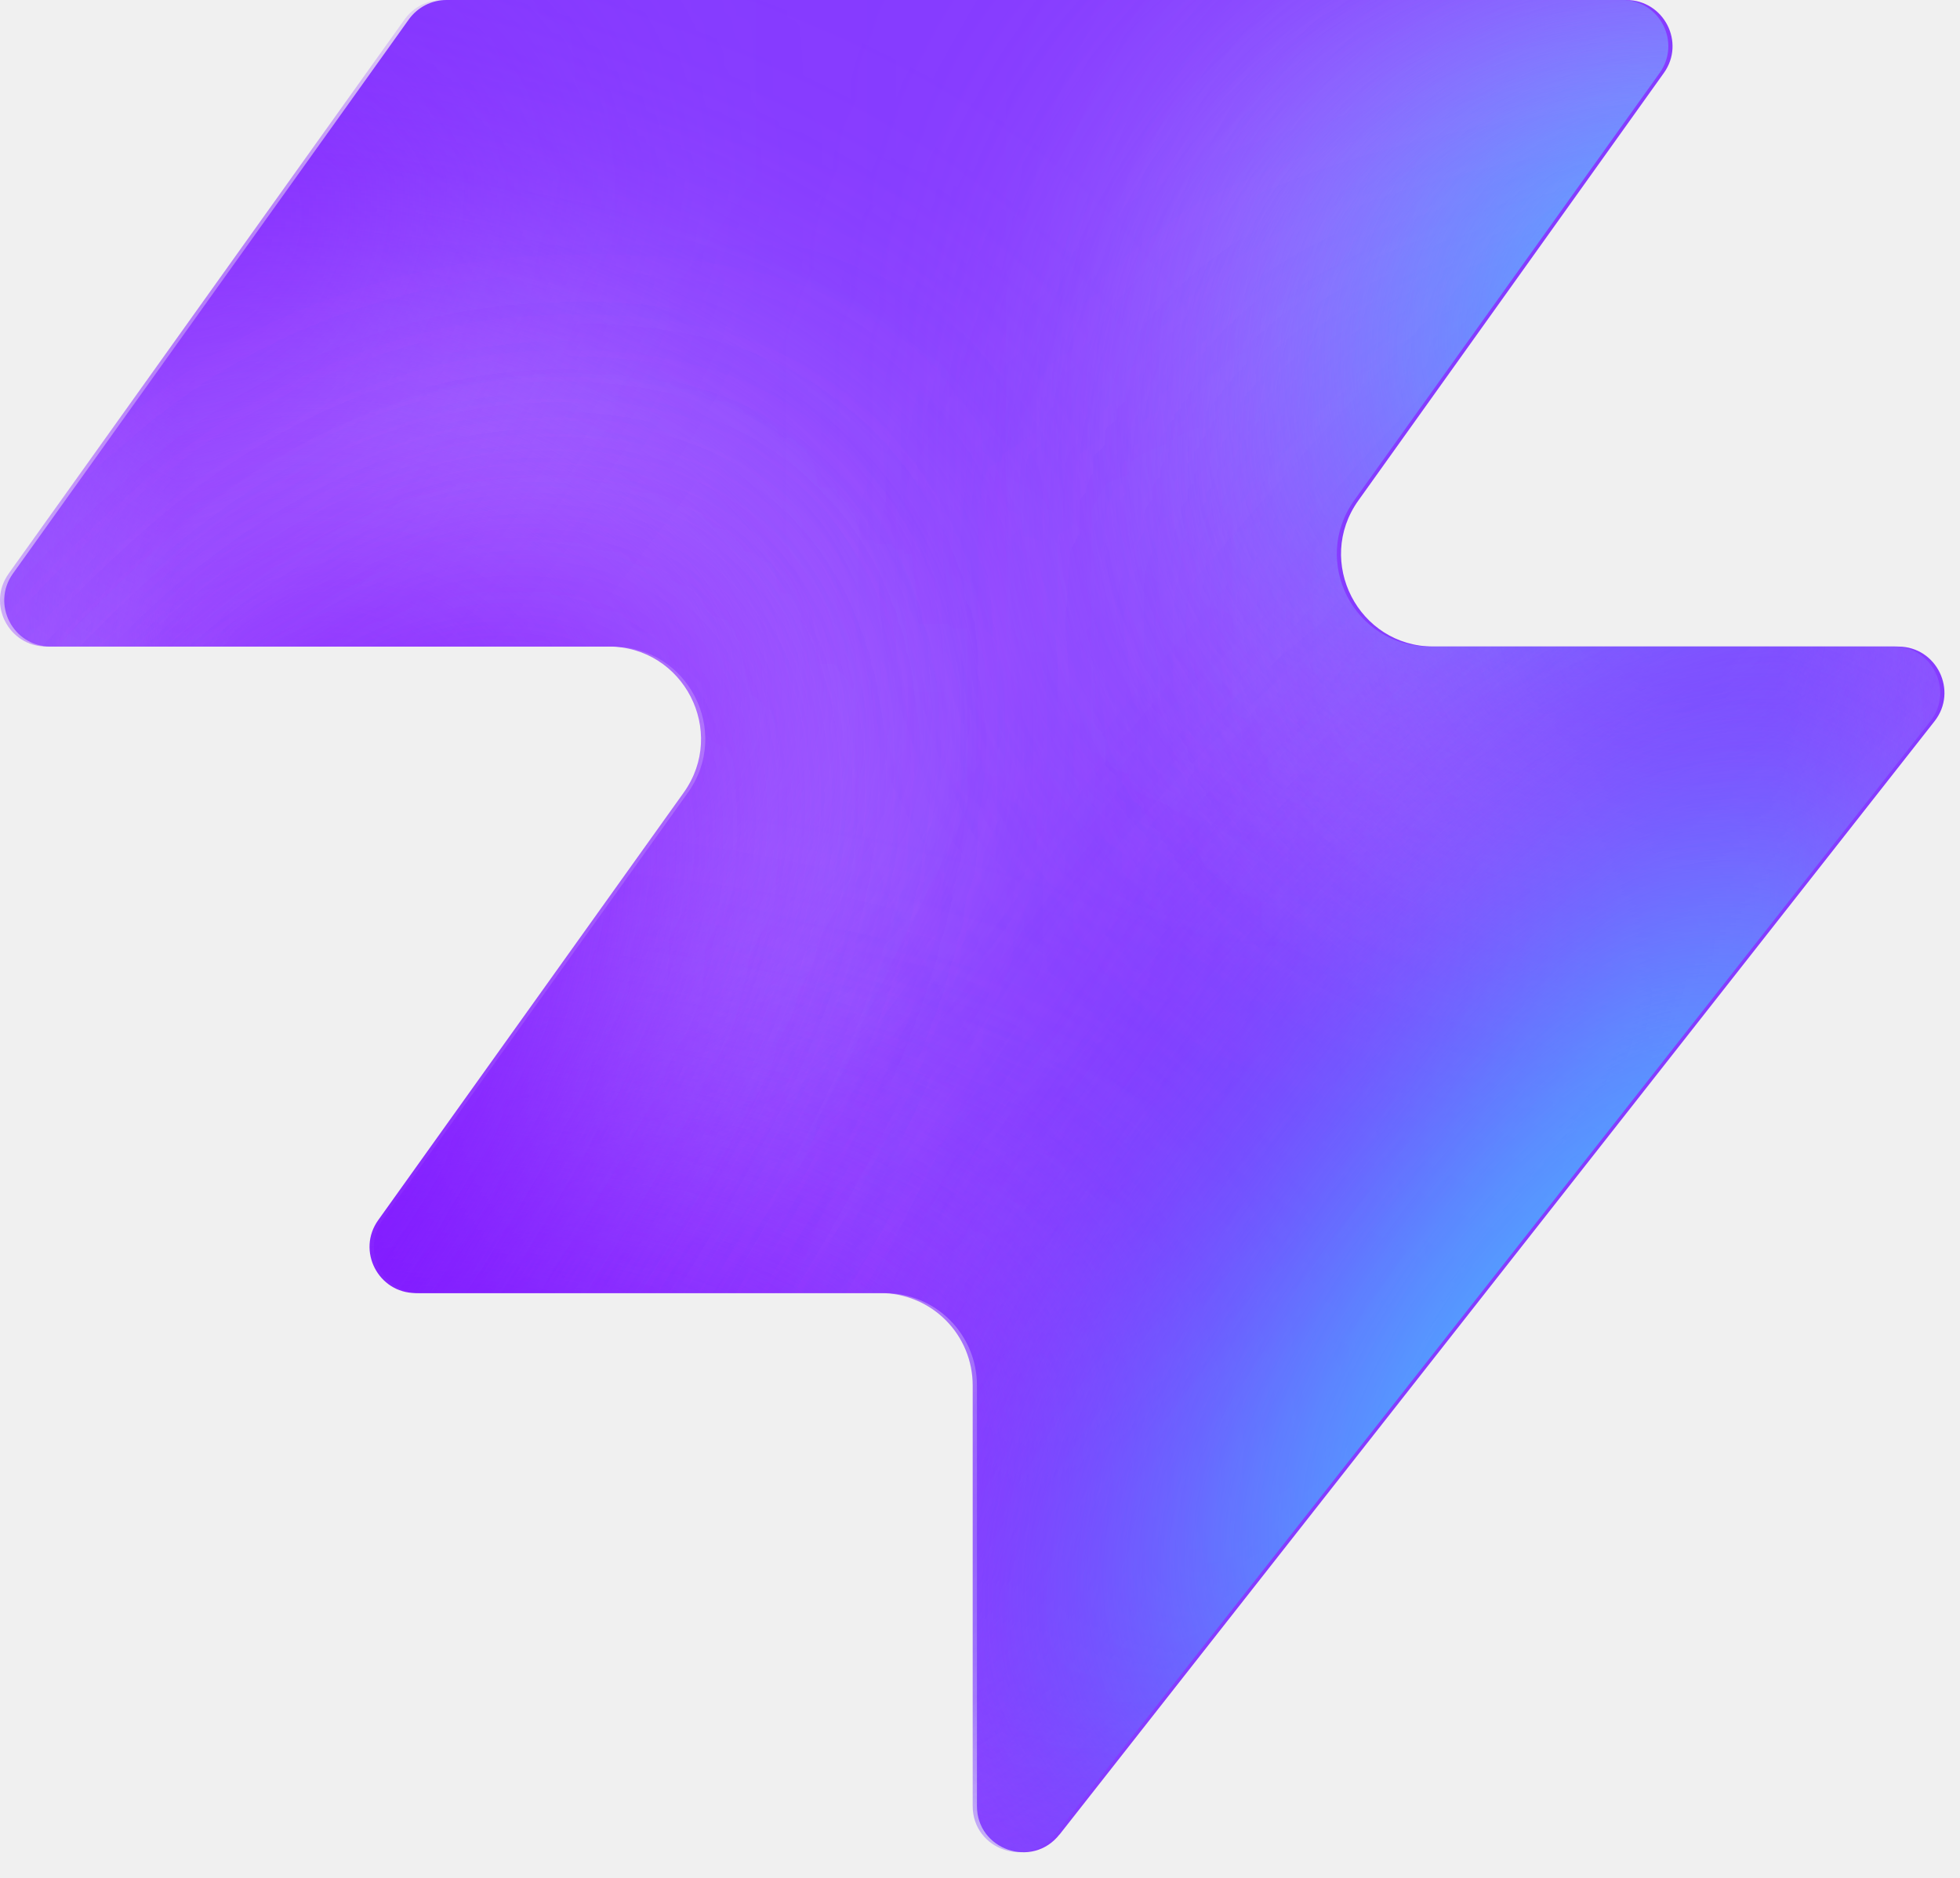
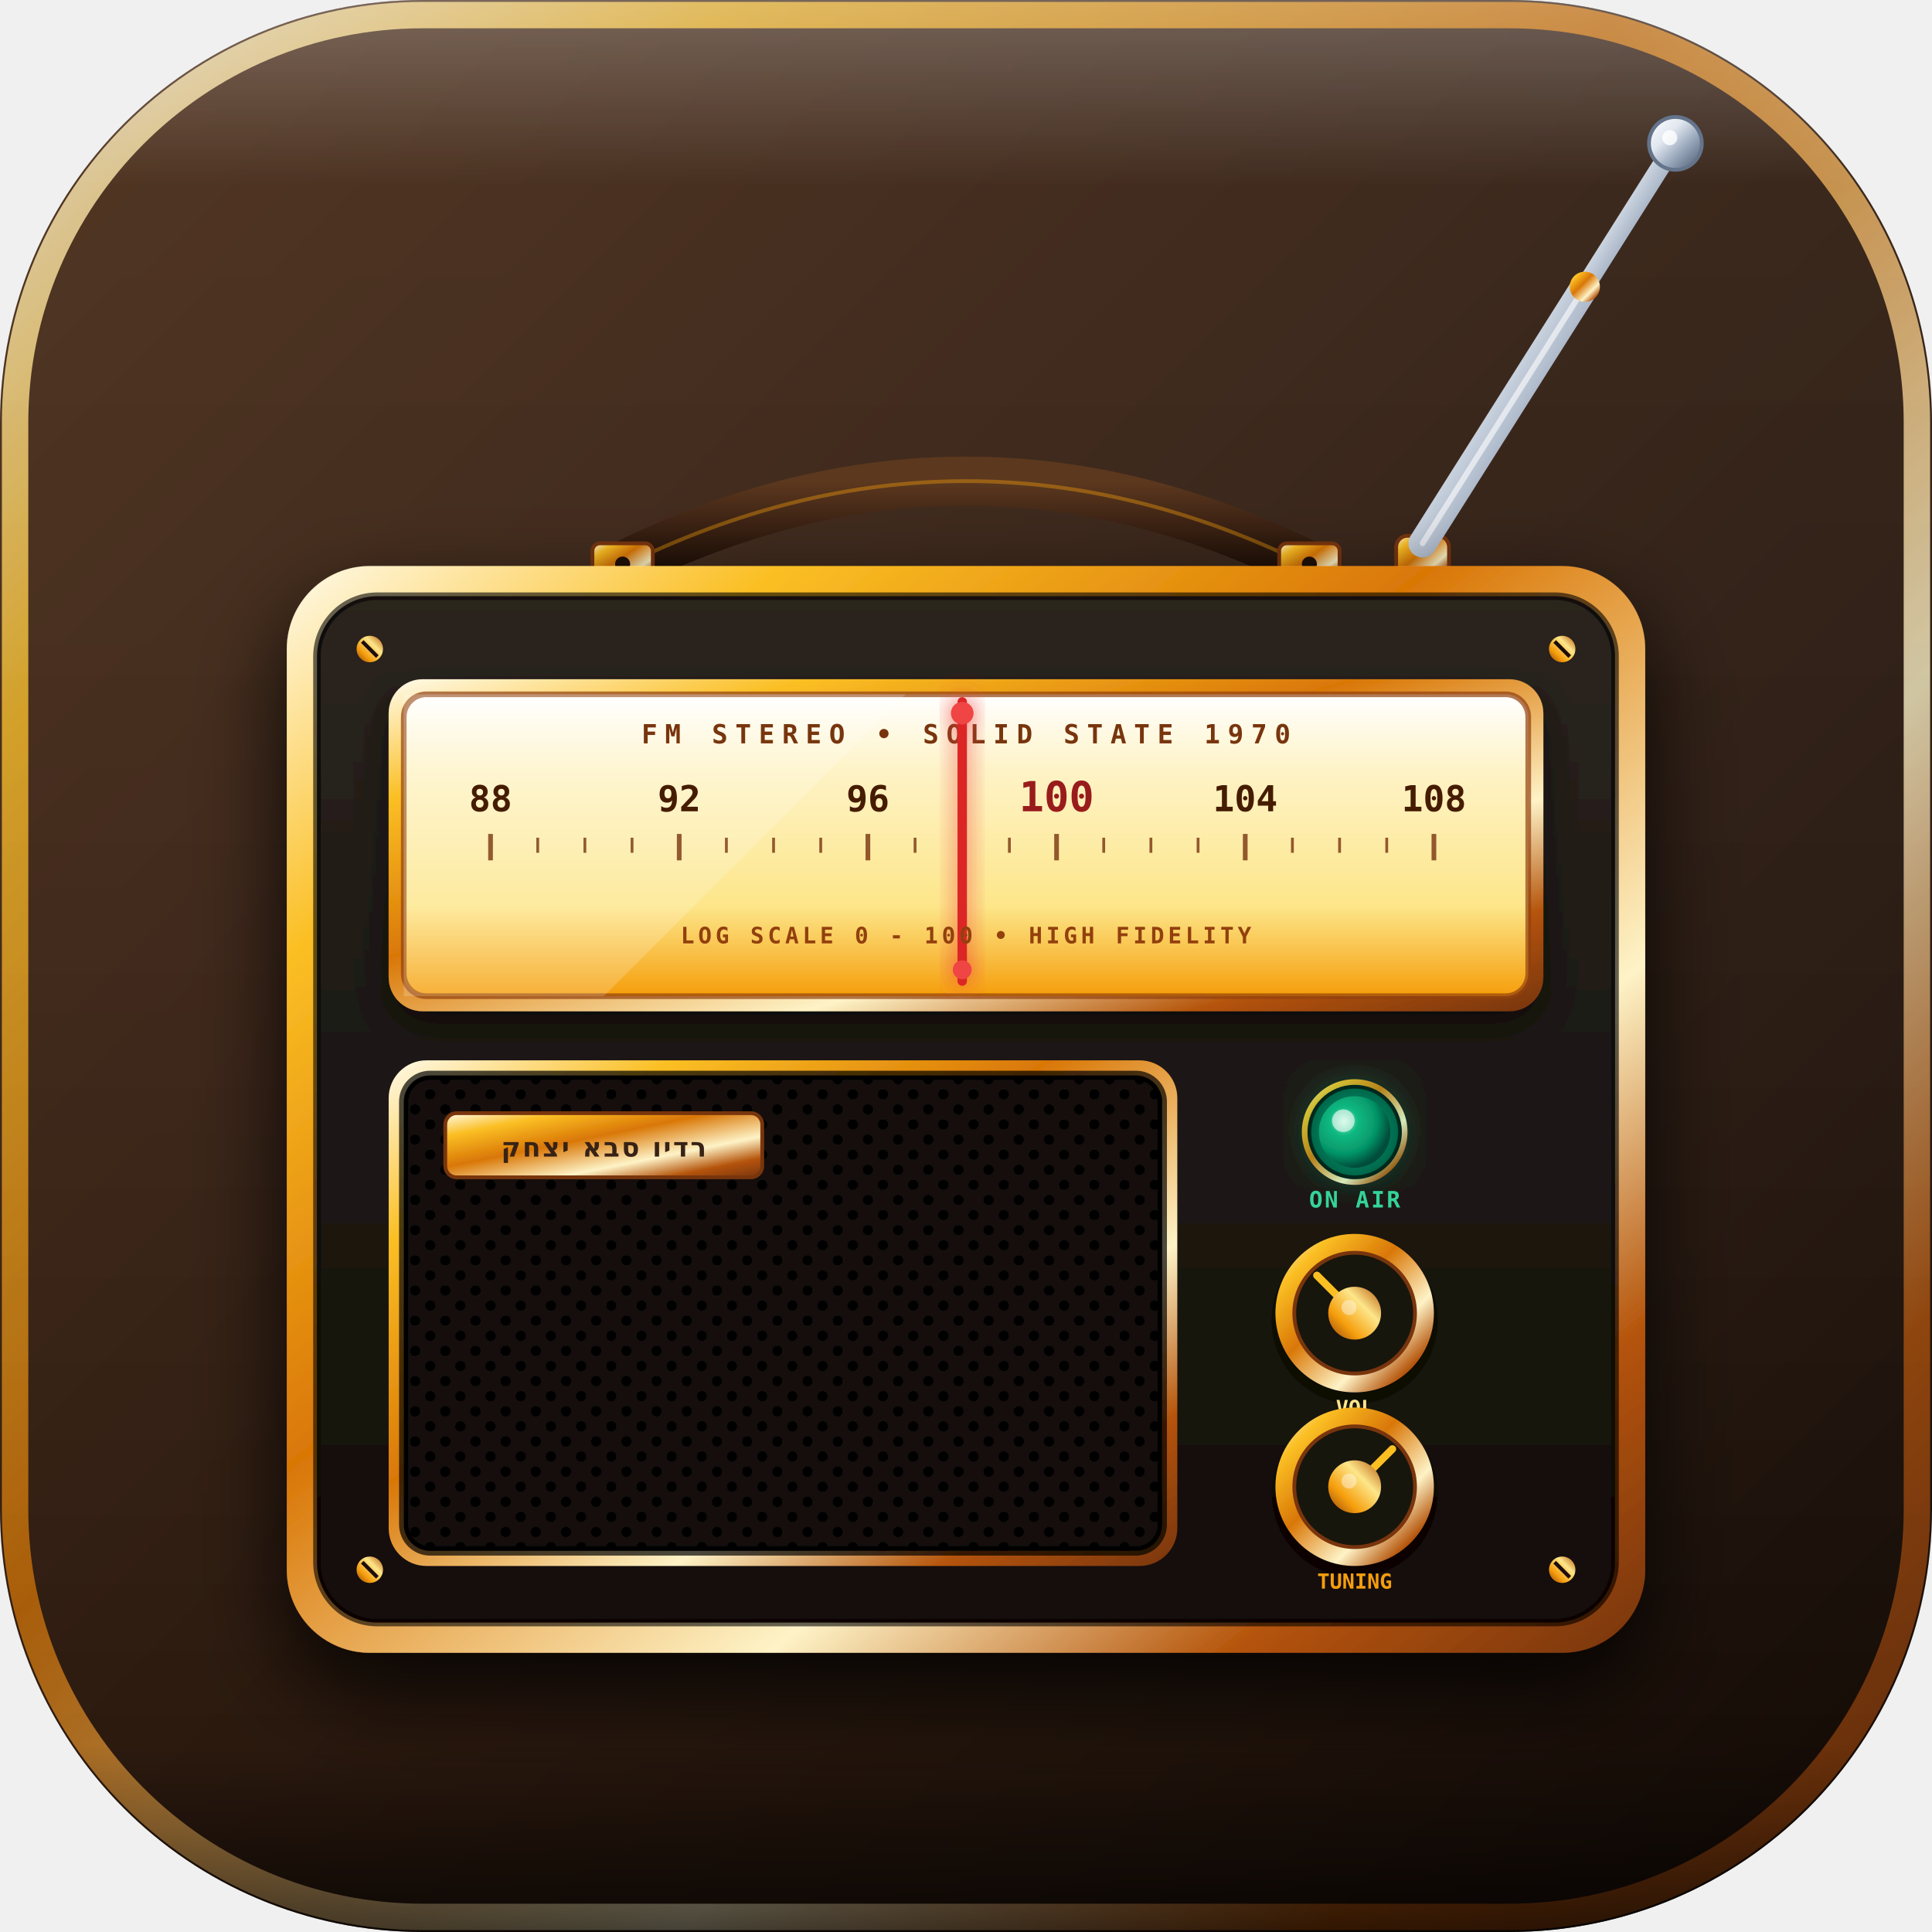
- <svg xmlns="http://www.w3.org/2000/svg" width="48" height="46" fill="none" viewBox="0 0 48 46">
-   <path fill="#863bff" d="M25.946 44.938c-.664.845-2.021.375-2.021-.698V33.937a2.26 2.26 0 0 0-2.262-2.262H10.287c-.92 0-1.456-1.04-.92-1.788l7.48-10.471c1.07-1.497 0-3.578-1.842-3.578H1.237c-.92 0-1.456-1.04-.92-1.788L10.013.474c.214-.297.556-.474.92-.474h28.894c.92 0 1.456 1.04.92 1.788l-7.48 10.471c-1.07 1.498 0 3.579 1.842 3.579h11.377c.943 0 1.473 1.088.89 1.83L25.947 44.94z" style="fill:#863bff;fill:color(display-p3 .525 .23 1);fill-opacity:1" />
-   <mask id="a" width="48" height="46" x="0" y="0" maskUnits="userSpaceOnUse" style="mask-type:alpha">
-     <path fill="#000" d="M25.842 44.938c-.664.844-2.021.375-2.021-.698V33.937a2.26 2.26 0 0 0-2.262-2.262H10.183c-.92 0-1.456-1.04-.92-1.788l7.48-10.471c1.07-1.498 0-3.579-1.842-3.579H1.133c-.92 0-1.456-1.04-.92-1.787L9.91.473c.214-.297.556-.474.92-.474h28.894c.92 0 1.456 1.04.92 1.788l-7.48 10.471c-1.07 1.498 0 3.578 1.842 3.578h11.377c.943 0 1.473 1.088.89 1.832L25.843 44.94z" style="fill:#000;fill-opacity:1" />
-   </mask>
-   <g mask="url(#a)">
-     <g filter="url(#b)">
-       <ellipse cx="5.508" cy="14.704" fill="#ede6ff" rx="5.508" ry="14.704" style="fill:#ede6ff;fill:color(display-p3 .927 .903 1);fill-opacity:1" transform="matrix(.00324 1 1 -.00324 -4.47 31.516)" />
+ <svg xmlns="http://www.w3.org/2000/svg" viewBox="0 0 1024 1024" width="1024" height="1024">
+   <defs>
+     <linearGradient id="walnutBg" x1="0%" y1="0%" x2="100%" y2="100%">
+       <stop offset="0%" stop-color="#4a2c17" />
+       <stop offset="35%" stop-color="#382113" />
+       <stop offset="75%" stop-color="#24150c" />
+       <stop offset="100%" stop-color="#140b06" />
+     </linearGradient>
+     <linearGradient id="edgeBevel" x1="0%" y1="0%" x2="0%" y2="100%">
+       <stop offset="0%" stop-color="#ffffff" stop-opacity="0.3" />
+       <stop offset="10%" stop-color="#ffffff" stop-opacity="0.05" />
+       <stop offset="90%" stop-color="#000000" stop-opacity="0.1" />
+       <stop offset="100%" stop-color="#000000" stop-opacity="0.7" />
+     </linearGradient>
+     <linearGradient id="brassBezel" x1="0%" y1="0%" x2="100%" y2="100%">
+       <stop offset="0%" stop-color="#fffbeb" />
+       <stop offset="18%" stop-color="#fbbf24" />
+       <stop offset="42%" stop-color="#d97706" />
+       <stop offset="68%" stop-color="#fef3c7" />
+       <stop offset="85%" stop-color="#b45309" />
+       <stop offset="100%" stop-color="#78350f" />
+     </linearGradient>
+     <linearGradient id="brassSpun" x1="0%" y1="100%" x2="100%" y2="0%">
+       <stop offset="0%" stop-color="#92400e" />
+       <stop offset="30%" stop-color="#f59e0b" />
+       <stop offset="65%" stop-color="#fde68a" />
+       <stop offset="100%" stop-color="#b45309" />
+     </linearGradient>
+     <linearGradient id="antennaChrome" x1="0%" y1="0%" x2="100%" y2="100%">
+       <stop offset="0%" stop-color="#ffffff" />
+       <stop offset="35%" stop-color="#e2e8f0" />
+       <stop offset="65%" stop-color="#94a3b8" />
+       <stop offset="100%" stop-color="#475569" />
+     </linearGradient>
+     <linearGradient id="dialGlass" x1="0%" y1="0%" x2="0%" y2="100%">
+       <stop offset="0%" stop-color="#ffffff" />
+       <stop offset="25%" stop-color="#fef3c7" />
+       <stop offset="70%" stop-color="#fde68a" />
+       <stop offset="100%" stop-color="#f59e0b" />
+     </linearGradient>
+     <linearGradient id="cabinetFace" x1="0%" y1="0%" x2="0%" y2="100%">
+       <stop offset="0%" stop-color="#2c251f" />
+       <stop offset="40%" stop-color="#1f1a15" />
+       <stop offset="100%" stop-color="#120e0b" />
+     </linearGradient>
+     <linearGradient id="handleLeather" x1="0%" y1="0%" x2="0%" y2="100%">
+       <stop offset="0%" stop-color="#5c381e" />
+       <stop offset="50%" stop-color="#3d2314" />
+       <stop offset="100%" stop-color="#1f1007" />
+     </linearGradient>
+     <radialGradient id="jewelGreen" cx="35%" cy="35%" r="65%">
+       <stop offset="0%" stop-color="#a7f3d0" />
+       <stop offset="30%" stop-color="#10b981" />
+       <stop offset="70%" stop-color="#059669" />
+       <stop offset="100%" stop-color="#064e3b" />
+     </radialGradient>
+     <pattern id="speakerGrille" width="16" height="16" patternUnits="userSpaceOnUse">
+       <rect width="16" height="16" fill="#14110e" />
+       <circle cx="4" cy="4" r="2.8" fill="#050403" />
+       <circle cx="12" cy="12" r="2.8" fill="#050403" />
+     </pattern>
+     <filter id="chassisShadow" x="-15%" y="-15%" width="130%" height="130%">
+       <feDropShadow dx="0" dy="20" stdDeviation="24" flood-color="#000000" flood-opacity="0.85" />
+     </filter>
+     <filter id="dialShadow" x="-10%" y="-10%" width="120%" height="120%">
+       <feDropShadow dx="0" dy="8" stdDeviation="10" flood-color="#000000" flood-opacity="0.6" />
+     </filter>
+     <filter id="needleGlow" x="-50%" y="-50%" width="200%" height="200%">
+       <feDropShadow dx="0" dy="0" stdDeviation="6" flood-color="#ef4444" flood-opacity="0.95" />
+     </filter>
+     <filter id="lampGlow" x="-50%" y="-50%" width="200%" height="200%">
+       <feDropShadow dx="0" dy="0" stdDeviation="12" flood-color="#10b981" flood-opacity="0.9" />
+     </filter>
+   </defs>
+   <rect width="1024" height="1024" rx="224" fill="url(#walnutBg)" />
+   <rect x="8" y="8" width="1008" height="1008" rx="216" fill="none" stroke="url(#brassBezel)" stroke-width="14" opacity="0.8" />
+   <rect width="1024" height="1024" rx="224" fill="url(#edgeBevel)" />
+   <g id="radioArtwork">
+     <g id="antenna">
+       <rect x="740" y="284" width="28" height="24" rx="6" fill="url(#brassBezel)" stroke="#78350f" stroke-width="2" />
+       <circle cx="754" cy="288" r="7" fill="#475569" />
+       <line x1="754" y1="288" x2="840" y2="152" stroke="url(#antennaChrome)" stroke-width="15" stroke-linecap="round" />
+       <line x1="754" y1="288" x2="840" y2="152" stroke="#ffffff" stroke-width="3" stroke-linecap="round" opacity="0.6" />
+       <line x1="840" y1="152" x2="888" y2="76" stroke="url(#antennaChrome)" stroke-width="10" stroke-linecap="round" />
+       <circle cx="840" cy="152" r="8" fill="url(#brassBezel)" />
+       <circle cx="888" cy="76" r="14" fill="url(#antennaChrome)" stroke="#64748b" stroke-width="2" />
+       <circle cx="885" cy="73" r="4" fill="#ffffff" opacity="0.8" />
    </g>
-     <g filter="url(#c)">
-       <ellipse cx="10.399" cy="29.851" fill="#ede6ff" rx="10.399" ry="29.851" style="fill:#ede6ff;fill:color(display-p3 .927 .903 1);fill-opacity:1" transform="matrix(.00324 1 1 -.00324 -39.328 7.883)" />
+     <g id="topHandle">
+       <path d="M 330 300 Q 512 210 694 300" fill="none" stroke="url(#handleLeather)" stroke-width="26" stroke-linecap="round" />
+       <path d="M 330 300 Q 512 210 694 300" fill="none" stroke="#f59e0b" stroke-width="2" stroke-linecap="round" opacity="0.4" />
+       <rect x="314" y="288" width="32" height="22" rx="4" fill="url(#brassBezel)" stroke="#78350f" stroke-width="2" />
+       <circle cx="330" cy="299" r="4" fill="#1f1007" />
+       <rect x="678" y="288" width="32" height="22" rx="4" fill="url(#brassBezel)" stroke="#78350f" stroke-width="2" />
+       <circle cx="694" cy="299" r="4" fill="#1f1007" />
    </g>
-     <g filter="url(#d)">
-       <ellipse cx="5.508" cy="30.487" fill="#7e14ff" rx="5.508" ry="30.487" style="fill:#7e14ff;fill:color(display-p3 .492 .077 1);fill-opacity:1" transform="rotate(89.814 -25.913 -14.639)scale(1 -1)" />
-     </g>
-     <g filter="url(#e)">
-       <ellipse cx="5.508" cy="30.599" fill="#7e14ff" rx="5.508" ry="30.599" style="fill:#7e14ff;fill:color(display-p3 .492 .077 1);fill-opacity:1" transform="rotate(89.814 -32.644 -3.334)scale(1 -1)" />
-     </g>
-     <g filter="url(#f)">
-       <ellipse cx="5.508" cy="30.599" fill="#7e14ff" rx="5.508" ry="30.599" style="fill:#7e14ff;fill:color(display-p3 .492 .077 1);fill-opacity:1" transform="matrix(.00324 1 1 -.00324 -34.34 30.47)" />
-     </g>
-     <g filter="url(#g)">
-       <ellipse cx="14.072" cy="22.078" fill="#ede6ff" rx="14.072" ry="22.078" style="fill:#ede6ff;fill:color(display-p3 .927 .903 1);fill-opacity:1" transform="rotate(93.35 24.506 48.493)scale(-1 1)" />
-     </g>
-     <g filter="url(#h)">
-       <ellipse cx="3.47" cy="21.501" fill="#7e14ff" rx="3.47" ry="21.501" style="fill:#7e14ff;fill:color(display-p3 .492 .077 1);fill-opacity:1" transform="rotate(89.009 28.708 47.59)scale(-1 1)" />
-     </g>
-     <g filter="url(#i)">
-       <ellipse cx="3.47" cy="21.501" fill="#7e14ff" rx="3.47" ry="21.501" style="fill:#7e14ff;fill:color(display-p3 .492 .077 1);fill-opacity:1" transform="rotate(89.009 28.708 47.59)scale(-1 1)" />
-     </g>
-     <g filter="url(#j)">
-       <ellipse cx=".387" cy="8.972" fill="#7e14ff" rx="4.407" ry="29.108" style="fill:#7e14ff;fill:color(display-p3 .492 .077 1);fill-opacity:1" transform="rotate(39.51 .387 8.972)" />
-     </g>
-     <g filter="url(#k)">
-       <ellipse cx="47.523" cy="-6.092" fill="#7e14ff" rx="4.407" ry="29.108" style="fill:#7e14ff;fill:color(display-p3 .492 .077 1);fill-opacity:1" transform="rotate(37.892 47.523 -6.092)" />
-     </g>
-     <g filter="url(#l)">
-       <ellipse cx="41.412" cy="6.333" fill="#47bfff" rx="5.971" ry="9.665" style="fill:#47bfff;fill:color(display-p3 .28 .748 1);fill-opacity:1" transform="rotate(37.892 41.412 6.333)" />
-     </g>
-     <g filter="url(#m)">
-       <ellipse cx="-1.879" cy="38.332" fill="#7e14ff" rx="4.407" ry="29.108" style="fill:#7e14ff;fill:color(display-p3 .492 .077 1);fill-opacity:1" transform="rotate(37.892 -1.88 38.332)" />
-     </g>
-     <g filter="url(#n)">
-       <ellipse cx="-1.879" cy="38.332" fill="#7e14ff" rx="4.407" ry="29.108" style="fill:#7e14ff;fill:color(display-p3 .492 .077 1);fill-opacity:1" transform="rotate(37.892 -1.88 38.332)" />
-     </g>
-     <g filter="url(#o)">
-       <ellipse cx="35.651" cy="29.907" fill="#7e14ff" rx="4.407" ry="29.108" style="fill:#7e14ff;fill:color(display-p3 .492 .077 1);fill-opacity:1" transform="rotate(37.892 35.651 29.907)" />
-     </g>
-     <g filter="url(#p)">
-       <ellipse cx="38.418" cy="32.4" fill="#47bfff" rx="5.971" ry="15.297" style="fill:#47bfff;fill:color(display-p3 .28 .748 1);fill-opacity:1" transform="rotate(37.892 38.418 32.4)" />
+     <g id="mainCabinet" filter="url(#chassisShadow)">
+       <rect x="152" y="300" width="720" height="576" rx="44" fill="url(#brassBezel)" />
+       <rect x="168" y="316" width="688" height="544" rx="32" fill="url(#cabinetFace)" />
+       <rect x="168" y="316" width="688" height="544" rx="32" fill="none" stroke="#000000" stroke-width="4" opacity="0.6" />
+       <circle cx="196" cy="344" r="7" fill="url(#brassSpun)" />
+       <line x1="192" y1="340" x2="200" y2="348" stroke="#1f1007" stroke-width="2" />
+       <circle cx="828" cy="344" r="7" fill="url(#brassSpun)" />
+       <line x1="824" y1="340" x2="832" y2="348" stroke="#1f1007" stroke-width="2" />
+       <circle cx="196" cy="832" r="7" fill="url(#brassSpun)" />
+       <line x1="192" y1="828" x2="200" y2="836" stroke="#1f1007" stroke-width="2" />
+       <circle cx="828" cy="832" r="7" fill="url(#brassSpun)" />
+       <line x1="824" y1="828" x2="832" y2="836" stroke="#1f1007" stroke-width="2" />
+       <g id="tunerDial" filter="url(#dialShadow)">
+         <rect x="206" y="360" width="612" height="176" rx="18" fill="url(#brassBezel)" />
+         <rect x="214" y="368" width="596" height="160" rx="12" fill="url(#dialGlass)" />
+         <rect x="214" y="368" width="596" height="160" rx="12" fill="none" stroke="#92400e" stroke-width="3" opacity="0.7" />
+         <path d="M 214 368 L 480 368 L 320 528 L 214 528 Z" fill="#ffffff" opacity="0.18" />
+         <text x="512" y="394" font-family="monospace, sans-serif" font-size="14" font-weight="900" fill="#78350f" text-anchor="middle" letter-spacing="4">FM STEREO • SOLID STATE 1970</text>
+         <g fill="#451a03" font-family="monospace, sans-serif" font-size="19" font-weight="900" text-anchor="middle">
+           <text x="260" y="430">88</text>
+           <text x="360" y="430">92</text>
+           <text x="460" y="430">96</text>
+           <text x="560" y="430" fill="#991b1b" font-size="22">100</text>
+           <text x="660" y="430">104</text>
+           <text x="760" y="430">108</text>
+         </g>
+         <g stroke="#78350f" stroke-width="2.5" opacity="0.8">
+           <line x1="260" y1="442" x2="260" y2="456" />
+           <line x1="285" y1="444" x2="285" y2="452" stroke-width="1.5" />
+           <line x1="310" y1="444" x2="310" y2="452" stroke-width="1.5" />
+           <line x1="335" y1="444" x2="335" y2="452" stroke-width="1.5" />
+           <line x1="360" y1="442" x2="360" y2="456" />
+           <line x1="385" y1="444" x2="385" y2="452" stroke-width="1.5" />
+           <line x1="410" y1="444" x2="410" y2="452" stroke-width="1.5" />
+           <line x1="435" y1="444" x2="435" y2="452" stroke-width="1.5" />
+           <line x1="460" y1="442" x2="460" y2="456" />
+           <line x1="485" y1="444" x2="485" y2="452" stroke-width="1.5" />
+           <line x1="510" y1="440" x2="510" y2="460" stroke="#b91c1c" stroke-width="3" />
+           <line x1="535" y1="444" x2="535" y2="452" stroke-width="1.5" />
+           <line x1="560" y1="442" x2="560" y2="456" />
+           <line x1="585" y1="444" x2="585" y2="452" stroke-width="1.5" />
+           <line x1="610" y1="444" x2="610" y2="452" stroke-width="1.5" />
+           <line x1="635" y1="444" x2="635" y2="452" stroke-width="1.5" />
+           <line x1="660" y1="442" x2="660" y2="456" />
+           <line x1="685" y1="444" x2="685" y2="452" stroke-width="1.5" />
+           <line x1="710" y1="444" x2="710" y2="452" stroke-width="1.5" />
+           <line x1="735" y1="444" x2="735" y2="452" stroke-width="1.5" />
+           <line x1="760" y1="442" x2="760" y2="456" />
+         </g>
+         <g id="tuningNeedle" filter="url(#needleGlow)">
+           <line x1="510" y1="372" x2="510" y2="520" stroke="#dc2626" stroke-width="5" stroke-linecap="round" />
+           <circle cx="510" cy="378" r="6" fill="#ef4444" />
+           <circle cx="510" cy="514" r="5" fill="#ef4444" />
+         </g>
+         <text x="512" y="500" font-family="monospace, sans-serif" font-size="12" font-weight="bold" fill="#92400e" text-anchor="middle" letter-spacing="2">LOG SCALE 0 - 100 • HIGH FIDELITY</text>
+       </g>
+       <g id="speakerSection">
+         <rect x="206" y="562" width="418" height="268" rx="20" fill="url(#brassBezel)" />
+         <rect x="214" y="570" width="402" height="252" rx="14" fill="url(#speakerGrille)" />
+         <rect x="214" y="570" width="402" height="252" rx="14" fill="none" stroke="#000000" stroke-width="5" opacity="0.7" />
+         <g id="brandPlate">
+           <rect x="236" y="590" width="168" height="34" rx="6" fill="url(#brassBezel)" stroke="#78350f" stroke-width="2" />
+           <text x="320" y="613" font-family="sans-serif" font-size="14" font-weight="900" fill="#382113" text-anchor="middle" letter-spacing="1">רדיו סבא יצחק</text>
+         </g>
+       </g>
+       <g id="controlsCluster">
+         <g id="onAirJewel">
+           <circle cx="718" cy="600" r="28" fill="url(#brassBezel)" />
+           <circle cx="718" cy="600" r="24" fill="#064e3b" stroke="#000000" stroke-width="2" />
+           <circle cx="718" cy="600" r="19" fill="url(#jewelGreen)" filter="url(#lampGlow)" />
+           <circle cx="712" cy="594" r="6" fill="#ffffff" opacity="0.6" />
+           <text x="718" y="640" font-family="monospace, sans-serif" font-size="12" font-weight="900" fill="#34d399" text-anchor="middle" letter-spacing="1">ON AIR</text>
+         </g>
+         <g id="knobVolume">
+           <circle cx="718" cy="700" r="44" fill="#000000" opacity="0.6" />
+           <circle cx="718" cy="696" r="42" fill="url(#brassBezel)" />
+           <circle cx="718" cy="696" r="32" fill="#181410" stroke="#78350f" stroke-width="2" />
+           <line x1="718" y1="696" x2="698" y2="676" stroke="#fbbf24" stroke-width="4" stroke-linecap="round" />
+           <circle cx="718" cy="696" r="14" fill="url(#brassSpun)" />
+           <circle cx="715" cy="693" r="4" fill="#ffffff" opacity="0.4" />
+           <text x="718" y="750" font-family="monospace, sans-serif" font-size="11" font-weight="bold" fill="#fde68a" text-anchor="middle">VOL</text>
+         </g>
+         <g id="knobTuning">
+           <circle cx="718" cy="792" r="44" fill="#000000" opacity="0.6" />
+           <circle cx="718" cy="788" r="42" fill="url(#brassBezel)" />
+           <circle cx="718" cy="788" r="32" fill="#181410" stroke="#78350f" stroke-width="2" />
+           <line x1="718" y1="788" x2="738" y2="768" stroke="#fbbf24" stroke-width="4" stroke-linecap="round" />
+           <circle cx="718" cy="788" r="14" fill="url(#brassSpun)" />
+           <circle cx="715" cy="785" r="4" fill="#ffffff" opacity="0.4" />
+           <text x="718" y="842" font-family="monospace, sans-serif" font-size="11" font-weight="900" fill="#f59e0b" text-anchor="middle">TUNING</text>
+         </g>
+       </g>
    </g>
  </g>
-   <defs>
-     <filter id="b" width="60.045" height="41.654" x="-19.77" y="16.149" color-interpolation-filters="sRGB" filterUnits="userSpaceOnUse">
-       <feFlood flood-opacity="0" result="BackgroundImageFix" />
-       <feBlend in="SourceGraphic" in2="BackgroundImageFix" result="shape" />
-       <feGaussianBlur result="effect1_foregroundBlur_2002_17158" stdDeviation="7.659" />
-     </filter>
-     <filter id="c" width="90.34" height="51.437" x="-54.613" y="-7.533" color-interpolation-filters="sRGB" filterUnits="userSpaceOnUse">
-       <feFlood flood-opacity="0" result="BackgroundImageFix" />
-       <feBlend in="SourceGraphic" in2="BackgroundImageFix" result="shape" />
-       <feGaussianBlur result="effect1_foregroundBlur_2002_17158" stdDeviation="7.659" />
-     </filter>
-     <filter id="d" width="79.355" height="29.4" x="-49.64" y="2.03" color-interpolation-filters="sRGB" filterUnits="userSpaceOnUse">
-       <feFlood flood-opacity="0" result="BackgroundImageFix" />
-       <feBlend in="SourceGraphic" in2="BackgroundImageFix" result="shape" />
-       <feGaussianBlur result="effect1_foregroundBlur_2002_17158" stdDeviation="4.596" />
-     </filter>
-     <filter id="e" width="79.579" height="29.4" x="-45.045" y="20.029" color-interpolation-filters="sRGB" filterUnits="userSpaceOnUse">
-       <feFlood flood-opacity="0" result="BackgroundImageFix" />
-       <feBlend in="SourceGraphic" in2="BackgroundImageFix" result="shape" />
-       <feGaussianBlur result="effect1_foregroundBlur_2002_17158" stdDeviation="4.596" />
-     </filter>
-     <filter id="f" width="79.579" height="29.4" x="-43.513" y="21.178" color-interpolation-filters="sRGB" filterUnits="userSpaceOnUse">
-       <feFlood flood-opacity="0" result="BackgroundImageFix" />
-       <feBlend in="SourceGraphic" in2="BackgroundImageFix" result="shape" />
-       <feGaussianBlur result="effect1_foregroundBlur_2002_17158" stdDeviation="4.596" />
-     </filter>
-     <filter id="g" width="74.749" height="58.852" x="15.756" y="-17.901" color-interpolation-filters="sRGB" filterUnits="userSpaceOnUse">
-       <feFlood flood-opacity="0" result="BackgroundImageFix" />
-       <feBlend in="SourceGraphic" in2="BackgroundImageFix" result="shape" />
-       <feGaussianBlur result="effect1_foregroundBlur_2002_17158" stdDeviation="7.659" />
-     </filter>
-     <filter id="h" width="61.377" height="25.362" x="23.548" y="2.284" color-interpolation-filters="sRGB" filterUnits="userSpaceOnUse">
-       <feFlood flood-opacity="0" result="BackgroundImageFix" />
-       <feBlend in="SourceGraphic" in2="BackgroundImageFix" result="shape" />
-       <feGaussianBlur result="effect1_foregroundBlur_2002_17158" stdDeviation="4.596" />
-     </filter>
-     <filter id="i" width="61.377" height="25.362" x="23.548" y="2.284" color-interpolation-filters="sRGB" filterUnits="userSpaceOnUse">
-       <feFlood flood-opacity="0" result="BackgroundImageFix" />
-       <feBlend in="SourceGraphic" in2="BackgroundImageFix" result="shape" />
-       <feGaussianBlur result="effect1_foregroundBlur_2002_17158" stdDeviation="4.596" />
-     </filter>
-     <filter id="j" width="56.045" height="63.649" x="-27.636" y="-22.853" color-interpolation-filters="sRGB" filterUnits="userSpaceOnUse">
-       <feFlood flood-opacity="0" result="BackgroundImageFix" />
-       <feBlend in="SourceGraphic" in2="BackgroundImageFix" result="shape" />
-       <feGaussianBlur result="effect1_foregroundBlur_2002_17158" stdDeviation="4.596" />
-     </filter>
-     <filter id="k" width="54.814" height="64.646" x="20.116" y="-38.415" color-interpolation-filters="sRGB" filterUnits="userSpaceOnUse">
-       <feFlood flood-opacity="0" result="BackgroundImageFix" />
-       <feBlend in="SourceGraphic" in2="BackgroundImageFix" result="shape" />
-       <feGaussianBlur result="effect1_foregroundBlur_2002_17158" stdDeviation="4.596" />
-     </filter>
-     <filter id="l" width="33.541" height="35.313" x="24.641" y="-11.323" color-interpolation-filters="sRGB" filterUnits="userSpaceOnUse">
-       <feFlood flood-opacity="0" result="BackgroundImageFix" />
-       <feBlend in="SourceGraphic" in2="BackgroundImageFix" result="shape" />
-       <feGaussianBlur result="effect1_foregroundBlur_2002_17158" stdDeviation="4.596" />
-     </filter>
-     <filter id="m" width="54.814" height="64.646" x="-29.286" y="6.009" color-interpolation-filters="sRGB" filterUnits="userSpaceOnUse">
-       <feFlood flood-opacity="0" result="BackgroundImageFix" />
-       <feBlend in="SourceGraphic" in2="BackgroundImageFix" result="shape" />
-       <feGaussianBlur result="effect1_foregroundBlur_2002_17158" stdDeviation="4.596" />
-     </filter>
-     <filter id="n" width="54.814" height="64.646" x="-29.286" y="6.009" color-interpolation-filters="sRGB" filterUnits="userSpaceOnUse">
-       <feFlood flood-opacity="0" result="BackgroundImageFix" />
-       <feBlend in="SourceGraphic" in2="BackgroundImageFix" result="shape" />
-       <feGaussianBlur result="effect1_foregroundBlur_2002_17158" stdDeviation="4.596" />
-     </filter>
-     <filter id="o" width="54.814" height="64.646" x="8.244" y="-2.416" color-interpolation-filters="sRGB" filterUnits="userSpaceOnUse">
-       <feFlood flood-opacity="0" result="BackgroundImageFix" />
-       <feBlend in="SourceGraphic" in2="BackgroundImageFix" result="shape" />
-       <feGaussianBlur result="effect1_foregroundBlur_2002_17158" stdDeviation="4.596" />
-     </filter>
-     <filter id="p" width="39.409" height="43.623" x="18.713" y="10.588" color-interpolation-filters="sRGB" filterUnits="userSpaceOnUse">
-       <feFlood flood-opacity="0" result="BackgroundImageFix" />
-       <feBlend in="SourceGraphic" in2="BackgroundImageFix" result="shape" />
-       <feGaussianBlur result="effect1_foregroundBlur_2002_17158" stdDeviation="4.596" />
-     </filter>
-   </defs>
</svg>
